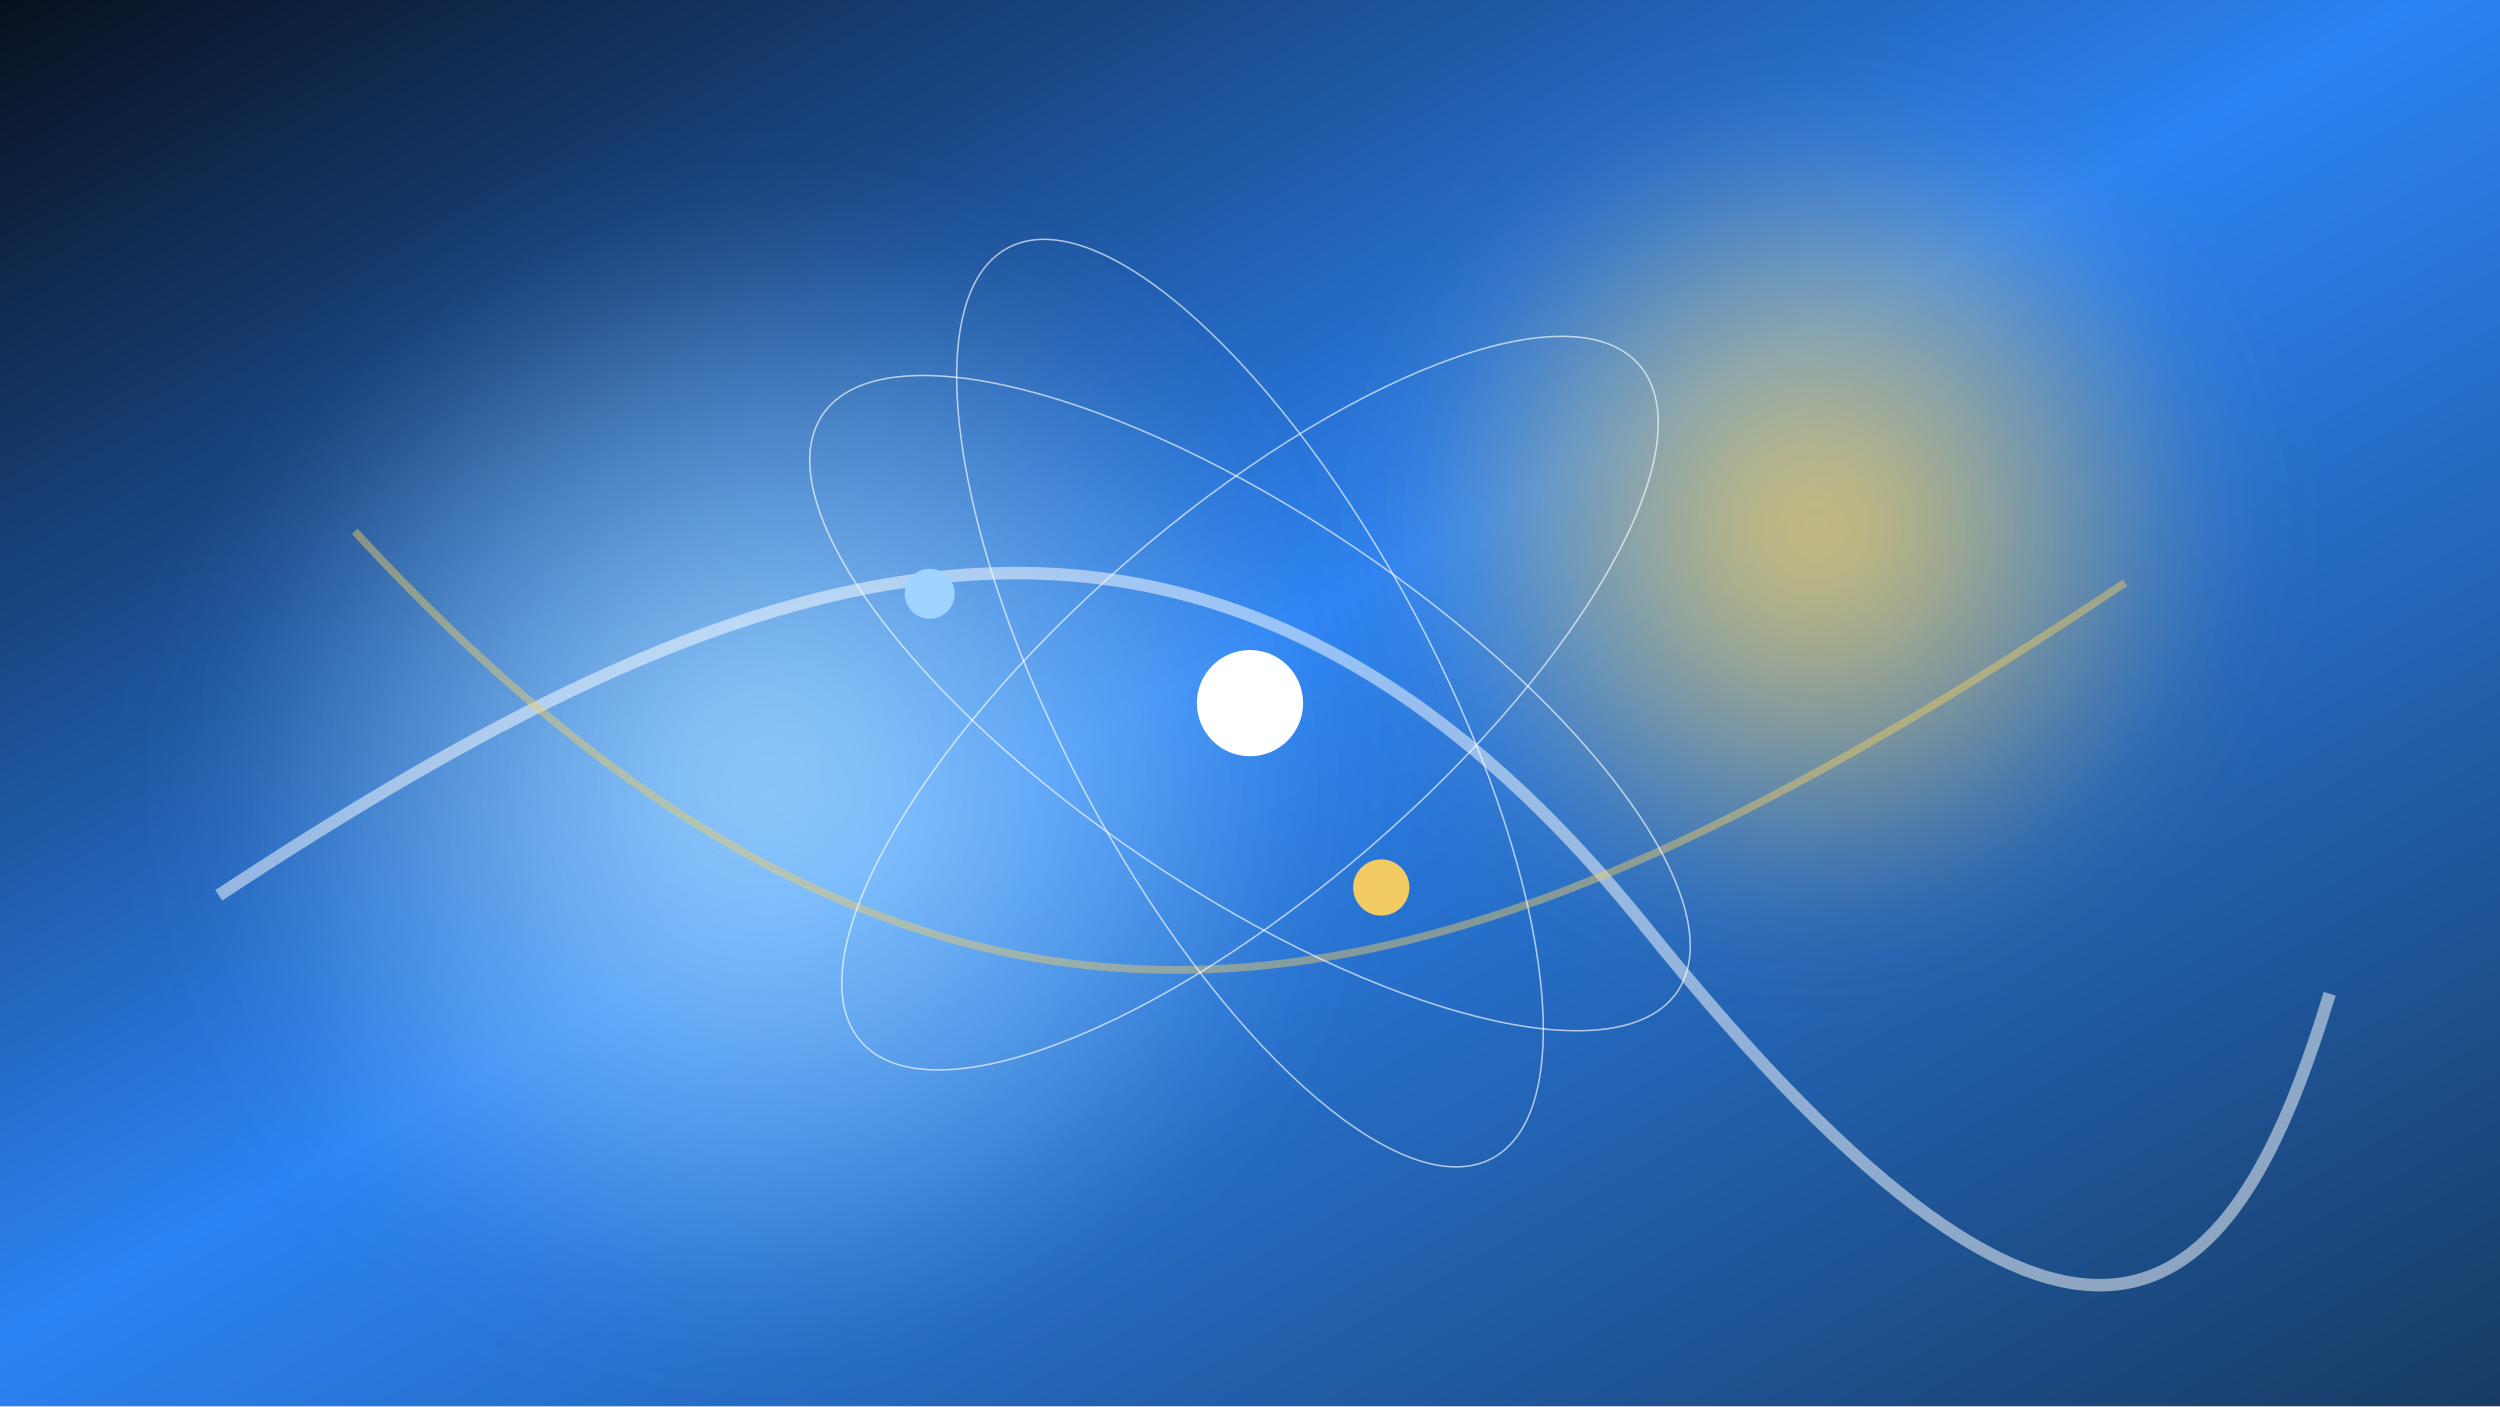
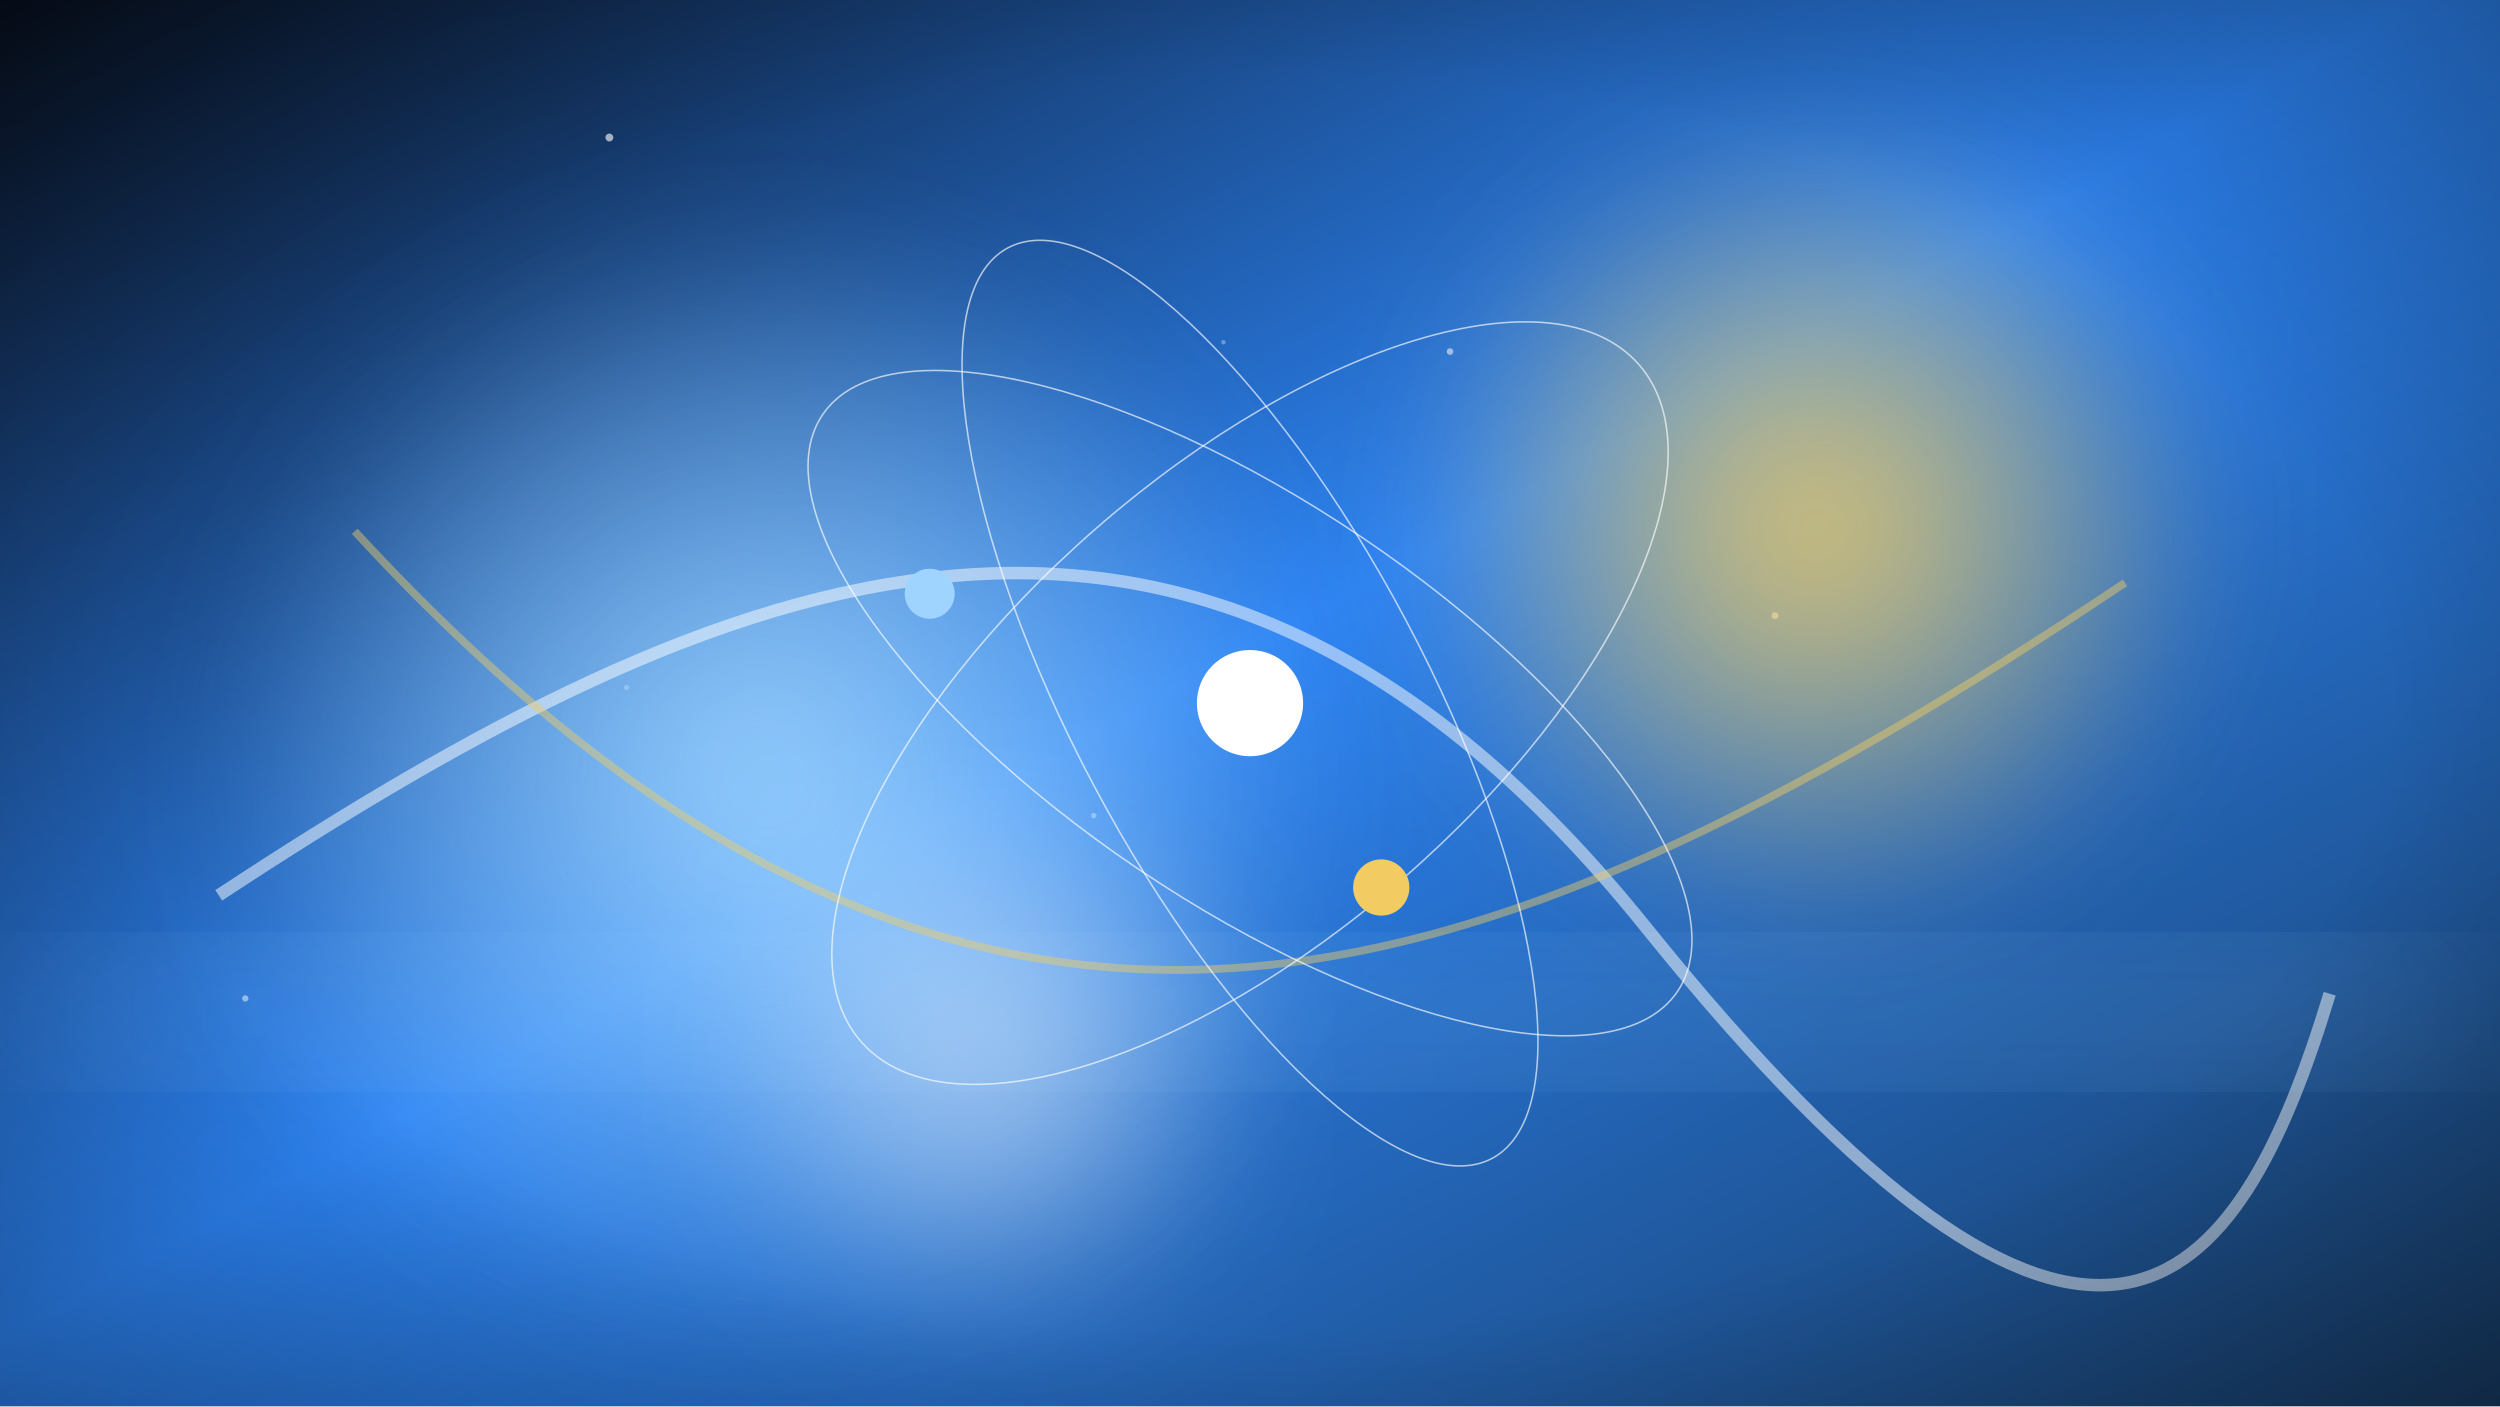
<svg xmlns="http://www.w3.org/2000/svg" viewBox="0 0 1600 900" role="img" aria-labelledby="title desc">
  <defs>
    <linearGradient id="bg" x1="0" y1="0" x2="1" y2="1">
      <stop stop-color="#08101f" />
      <stop offset=".48" stop-color="#2c83f3" />
      <stop offset="1" stop-color="#173b63" />
    </linearGradient>
    <radialGradient id="g1">
      <stop stop-color="#9ed4ff" stop-opacity=".95" />
      <stop offset="1" stop-color="#9ed4ff" stop-opacity="0" />
    </radialGradient>
    <radialGradient id="g2">
      <stop stop-color="#f2cc63" stop-opacity=".9" />
      <stop offset="1" stop-color="#f2cc63" stop-opacity="0" />
    </radialGradient>
+     <radialGradient id="g3">
+       <stop stop-color="#fff" stop-opacity=".5" />
+       <stop offset="1" stop-color="#fff" stop-opacity="0" />
+     </radialGradient>
+     <radialGradient id="vignette" cx=".5" cy=".5" r=".75">
+       <stop offset=".6" stop-color="#000" stop-opacity="0" />
+       <stop offset="1" stop-color="#000" stop-opacity=".38" />
+     </radialGradient>
    <filter id="blur">
      <feGaussianBlur stdDeviation="40" />
    </filter>
+     <filter id="blurSoft">
+       <feGaussianBlur stdDeviation="70" />
+     </filter>
  </defs>
  <rect width="1600" height="900" fill="url(#bg)" />
+   <circle cx="783" cy="219" r="1.4" fill="#fff" opacity="0.18" />
+   <circle cx="1136" cy="394" r="2.2" fill="#fff" opacity="0.35" />
+   <circle cx="401" cy="440" r="1.6" fill="#fff" opacity="0.24" />
+   <circle cx="157" cy="639" r="2.0" fill="#fff" opacity="0.30" />
+   <circle cx="928" cy="225" r="2.1" fill="#fff" opacity="0.32" />
+   <circle cx="390" cy="88" r="2.5" fill="#fff" opacity="0.40" />
+   <circle cx="700" cy="522" r="1.7" fill="#fff" opacity="0.24" />
+   <circle cx="783" cy="219" r="1.4" fill="#fff" opacity="0.18" />
+   <circle cx="1136" cy="394" r="2.2" fill="#fff" opacity="0.35" />
+   <circle cx="401" cy="440" r="1.6" fill="#fff" opacity="0.24" />
+   <circle cx="157" cy="639" r="2.0" fill="#fff" opacity="0.30" />
+   <circle cx="928" cy="225" r="2.1" fill="#fff" opacity="0.32" />
+   <circle cx="390" cy="88" r="2.5" fill="#fff" opacity="0.40" />
+   <circle cx="700" cy="522" r="1.7" fill="#fff" opacity="0.24" />
+   <path d="M-50 690C459 495 717 707 1678 639" fill="none" stroke="#9ed4ff" stroke-opacity=".22" stroke-width="140" filter="url(#blurSoft)" />
  <circle cx="490" cy="498" r="359" fill="url(#g1)" filter="url(#blur)" />
  <circle cx="1162" cy="337" r="267" fill="url(#g2)" filter="url(#blur)" />
+   <circle cx="632" cy="681" r="184" fill="url(#g3)" filter="url(#blur)" />
  <path d="M140 573C465 359 765 235 1053 593s379 237 438 43" fill="none" stroke="#fff" stroke-opacity=".5" stroke-width="8" />
  <path d="M227 340C613 759 935 657 1360 373" fill="none" stroke="#f2cc63" stroke-opacity=".45" stroke-width="5" />
  <g fill="none" stroke="#fff" stroke-opacity=".65">
-     <ellipse cx="800" cy="450" rx="330" ry="120" transform="rotate(34 800 450)" />
-     <ellipse cx="800" cy="450" rx="330" ry="120" transform="rotate(-41 800 450)" />
-     <ellipse cx="800" cy="450" rx="330" ry="120" transform="rotate(62 800 450)" />
+     <ellipse cx="800" cy="450" rx="330" ry="128" transform="rotate(34 800 450)" />
+     <ellipse cx="800" cy="450" rx="330" ry="149" transform="rotate(-41 800 450)" />
+     <ellipse cx="800" cy="450" rx="330" ry="113" transform="rotate(62 800 450)" />
  </g>
  <circle cx="800" cy="450" r="34" fill="#fff" />
  <circle cx="595" cy="380" r="16" fill="#9ed4ff" />
  <circle cx="884" cy="568" r="18" fill="#f2cc63" />
+   <rect width="1600" height="900" fill="url(#vignette)" />
</svg>
